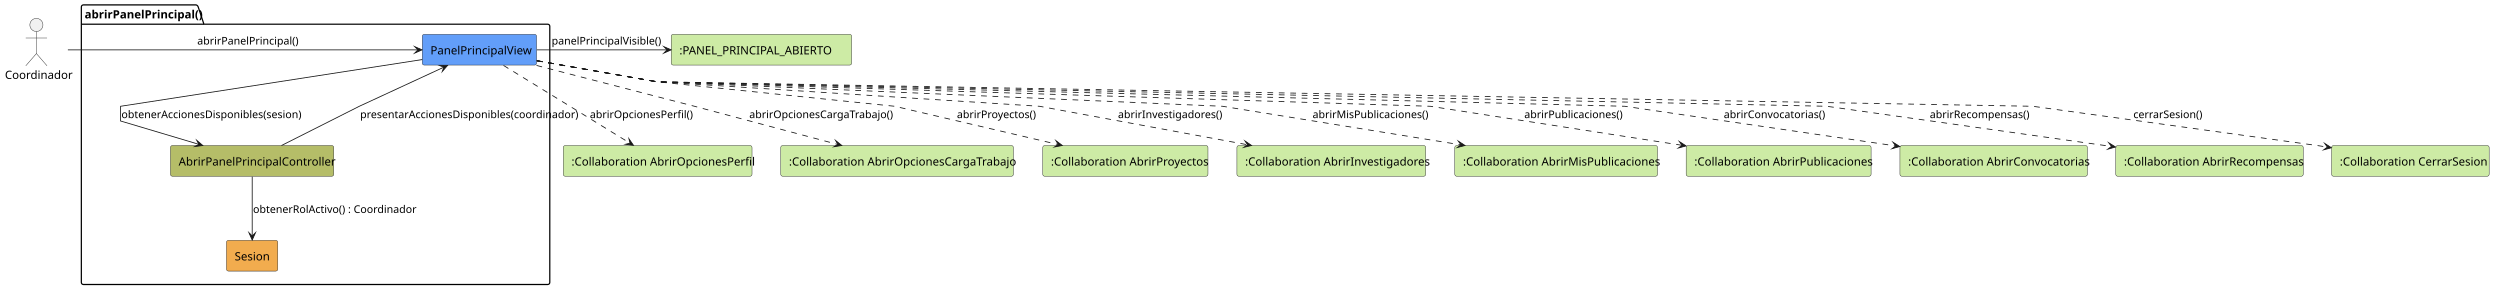
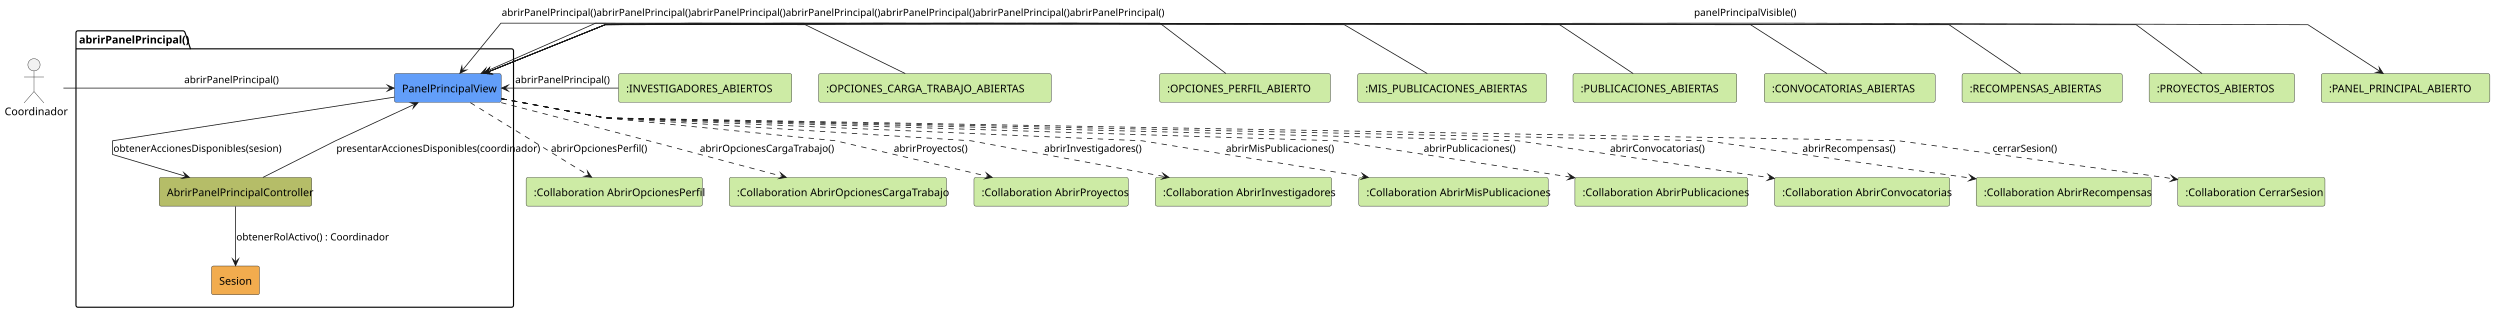
- <svg xmlns="http://www.w3.org/2000/svg" contentStyleType="text/css" data-diagram-type="DESCRIPTION" height="363px" preserveAspectRatio="none" style="width:3058px;height:363px;background:#FFFFFF;" version="1.1" viewBox="0 0 3058 363" width="3058px" zoomAndPan="magnify">
+ <svg xmlns="http://www.w3.org/2000/svg" contentStyleType="text/css" data-diagram-type="DESCRIPTION" height="417px" preserveAspectRatio="none" style="width:3274px;height:417px;background:#FFFFFF;" version="1.1" viewBox="0 0 3274 417" width="3274px" zoomAndPan="magnify">
  <defs />
  <g>
    <g class="cluster" data-qualified-name="abrirPanelPrincipal" data-source-line="5" id="ent0002">
-       <path d="M102,6 L239.931,6 A3.75,3.75 0 0 1 242.431,8.5 L249.431,29.609 L670,29.609 A2.5,2.5 0 0 1 672.5,32.109 L672.5,345.5 A2.5,2.5 0 0 1 670,348 L102,348 A2.5,2.5 0 0 1 99.5,345.5 L99.5,8.5 A2.5,2.5 0 0 1 102,6" fill="none" style="stroke:#000000;stroke-width:1.5;" />
-       <line style="stroke:#000000;stroke-width:1.5;" x1="99.5" x2="249.431" y1="29.609" y2="29.609" />
-       <text fill="#000000" font-family="sans-serif" font-size="14" font-weight="700" lengthAdjust="spacing" textLength="136.931" x="103.5" y="22.533">abrirPanelPrincipal()</text>
+       <path d="M102,40.356 L239.931,40.356 A3.75,3.75 0 0 1 242.431,42.856 L249.431,63.966 L670,63.966 A2.5,2.5 0 0 1 672.5,66.466 L672.5,399.856 A2.5,2.5 0 0 1 670,402.356 L102,402.356 A2.5,2.5 0 0 1 99.5,399.856 L99.5,42.856 A2.5,2.5 0 0 1 102,40.356" fill="none" style="stroke:#000000;stroke-width:1.5;" />
+       <line style="stroke:#000000;stroke-width:1.5;" x1="99.5" x2="249.431" y1="63.966" y2="63.966" />
+       <text fill="#000000" font-family="sans-serif" font-size="14" font-weight="700" lengthAdjust="spacing" textLength="136.931" x="103.5" y="56.89">abrirPanelPrincipal()</text>
    </g>
    <g class="entity" data-qualified-name="abrirPanelPrincipal.PanelPrincipalView" data-source-line="6" id="ent0003">
-       <rect fill="#629EF9" height="37.609" rx="2.5" ry="2.5" style="stroke:#181818;stroke-width:0.5;" width="139.841" x="516.5" y="42" />
-       <text fill="#000000" font-family="sans-serif" font-size="14" lengthAdjust="spacing" textLength="119.841" x="526.5" y="66.533">PanelPrincipalView</text>
+       <rect fill="#629EF9" height="37.609" rx="2.5" ry="2.5" style="stroke:#181818;stroke-width:0.5;" width="139.841" x="516.5" y="96.356" />
+       <text fill="#000000" font-family="sans-serif" font-size="14" lengthAdjust="spacing" textLength="119.841" x="526.5" y="120.89">PanelPrincipalView</text>
    </g>
    <g class="entity" data-qualified-name="abrirPanelPrincipal.AbrirPanelPrincipalController" data-source-line="7" id="ent0004">
-       <rect fill="#B5BD68" height="37.609" rx="2.5" ry="2.5" style="stroke:#181818;stroke-width:0.5;" width="199.744" x="208.5" y="178" />
-       <text fill="#000000" font-family="sans-serif" font-size="14" lengthAdjust="spacing" textLength="179.744" x="218.5" y="202.533">AbrirPanelPrincipalController</text>
+       <rect fill="#B5BD68" height="37.609" rx="2.5" ry="2.5" style="stroke:#181818;stroke-width:0.5;" width="199.744" x="208.5" y="232.356" />
+       <text fill="#000000" font-family="sans-serif" font-size="14" lengthAdjust="spacing" textLength="179.744" x="218.5" y="256.89">AbrirPanelPrincipalController</text>
    </g>
    <g class="entity" data-qualified-name="abrirPanelPrincipal.Sesion" data-source-line="8" id="ent0005">
-       <rect fill="#F2AC4E" height="37.609" rx="2.5" ry="2.5" style="stroke:#181818;stroke-width:0.5;" width="62.807" x="277" y="294" />
-       <text fill="#000000" font-family="sans-serif" font-size="14" lengthAdjust="spacing" textLength="42.807" x="287" y="318.533">Sesion</text>
+       <rect fill="#F2AC4E" height="37.609" rx="2.5" ry="2.5" style="stroke:#181818;stroke-width:0.5;" width="62.807" x="277" y="348.356" />
+       <text fill="#000000" font-family="sans-serif" font-size="14" lengthAdjust="spacing" textLength="42.807" x="287" y="372.89">Sesion</text>
    </g>
    <g class="entity" data-qualified-name="Coordinador" data-source-line="3" id="ent0001">
-       <ellipse cx="44.524" cy="30.5" fill="#F1F1F1" rx="8" ry="8" style="stroke:#181818;stroke-width:0.5;" />
-       <path d="M44.524,38.5 L44.524,65.5 M31.524,46.5 L57.524,46.5 M44.524,65.5 L31.524,80.5 M44.524,65.5 L57.524,80.5" fill="none" style="stroke:#181818;stroke-width:0.5;" />
-       <text fill="#000000" font-family="sans-serif" font-size="14" lengthAdjust="spacing" textLength="77.048" x="6" y="96.533">Coordinador</text>
+       <ellipse cx="44.524" cy="84.856" fill="#F1F1F1" rx="8" ry="8" style="stroke:#181818;stroke-width:0.5;" />
+       <path d="M44.524,92.856 L44.524,119.856 M31.524,100.856 L57.524,100.856 M44.524,119.856 L31.524,134.856 M44.524,119.856 L57.524,134.856" fill="none" style="stroke:#181818;stroke-width:0.5;" />
+       <text fill="#000000" font-family="sans-serif" font-size="14" lengthAdjust="spacing" textLength="77.048" x="6" y="150.89">Coordinador</text>
    </g>
    <g class="entity" data-qualified-name="PanelPrincipalAbierto" data-source-line="11" id="ent0006">
-       <rect fill="#CDEBA5" height="37.609" rx="2.5" ry="2.5" style="stroke:#181818;stroke-width:0.5;" width="220.737" x="821" y="42" />
-       <text fill="#000000" font-family="sans-serif" font-size="14" lengthAdjust="spacing" textLength="200.737" x="831" y="66.533">:PANEL_PRINCIPAL_ABIERTO</text>
-     </g>
-     <g class="entity" data-qualified-name="AbrirOpcionesPerfil" data-source-line="12" id="ent0007">
-       <rect fill="#CDEBA5" height="37.609" rx="2.5" ry="2.5" style="stroke:#181818;stroke-width:0.5;" width="230.875" x="689" y="178" />
-       <text fill="#000000" font-family="sans-serif" font-size="14" lengthAdjust="spacing" textLength="210.875" x="699" y="202.533">:Collaboration AbrirOpcionesPerfil</text>
-     </g>
-     <g class="entity" data-qualified-name="AbrirOpcionesCargaTrabajo" data-source-line="13" id="ent0008">
-       <rect fill="#CDEBA5" height="37.609" rx="2.5" ry="2.5" style="stroke:#181818;stroke-width:0.5;" width="284.578" x="955" y="178" />
-       <text fill="#000000" font-family="sans-serif" font-size="14" lengthAdjust="spacing" textLength="264.578" x="965" y="202.533">:Collaboration AbrirOpcionesCargaTrabajo</text>
-     </g>
-     <g class="entity" data-qualified-name="AbrirProyectos" data-source-line="14" id="ent0009">
-       <rect fill="#CDEBA5" height="37.609" rx="2.5" ry="2.5" style="stroke:#181818;stroke-width:0.5;" width="202.082" x="1275.5" y="178" />
-       <text fill="#000000" font-family="sans-serif" font-size="14" lengthAdjust="spacing" textLength="182.082" x="1285.5" y="202.533">:Collaboration AbrirProyectos</text>
-     </g>
-     <g class="entity" data-qualified-name="AbrirInvestigadores" data-source-line="15" id="ent0010">
-       <rect fill="#CDEBA5" height="37.609" rx="2.5" ry="2.5" style="stroke:#181818;stroke-width:0.5;" width="230.889" x="1513" y="178" />
-       <text fill="#000000" font-family="sans-serif" font-size="14" lengthAdjust="spacing" textLength="210.889" x="1523" y="202.533">:Collaboration AbrirInvestigadores</text>
-     </g>
-     <g class="entity" data-qualified-name="AbrirMisPublicaciones" data-source-line="16" id="ent0011">
-       <rect fill="#CDEBA5" height="37.609" rx="2.5" ry="2.5" style="stroke:#181818;stroke-width:0.5;" width="247.992" x="1779.5" y="178" />
-       <text fill="#000000" font-family="sans-serif" font-size="14" lengthAdjust="spacing" textLength="227.992" x="1789.5" y="202.533">:Collaboration AbrirMisPublicaciones</text>
-     </g>
-     <g class="entity" data-qualified-name="AbrirPublicaciones" data-source-line="17" id="ent0012">
-       <rect fill="#CDEBA5" height="37.609" rx="2.5" ry="2.5" style="stroke:#181818;stroke-width:0.5;" width="226.22" x="2062.5" y="178" />
-       <text fill="#000000" font-family="sans-serif" font-size="14" lengthAdjust="spacing" textLength="206.22" x="2072.5" y="202.533">:Collaboration AbrirPublicaciones</text>
-     </g>
-     <g class="entity" data-qualified-name="AbrirConvocatorias" data-source-line="18" id="ent0013">
-       <rect fill="#CDEBA5" height="37.609" rx="2.5" ry="2.5" style="stroke:#181818;stroke-width:0.5;" width="229.323" x="2324" y="178" />
-       <text fill="#000000" font-family="sans-serif" font-size="14" lengthAdjust="spacing" textLength="209.323" x="2334" y="202.533">:Collaboration AbrirConvocatorias</text>
-     </g>
-     <g class="entity" data-qualified-name="AbrirRecompensas" data-source-line="19" id="ent0014">
-       <rect fill="#CDEBA5" height="37.609" rx="2.5" ry="2.5" style="stroke:#181818;stroke-width:0.5;" width="229.323" x="2588" y="178" />
-       <text fill="#000000" font-family="sans-serif" font-size="14" lengthAdjust="spacing" textLength="209.323" x="2598" y="202.533">:Collaboration AbrirRecompensas</text>
-     </g>
-     <g class="entity" data-qualified-name="CerrarSesion" data-source-line="20" id="ent0015">
-       <rect fill="#CDEBA5" height="37.609" rx="2.5" ry="2.5" style="stroke:#181818;stroke-width:0.5;" width="192.751" x="2852" y="178" />
-       <text fill="#000000" font-family="sans-serif" font-size="14" lengthAdjust="spacing" textLength="172.751" x="2862" y="202.533">:Collaboration CerrarSesion</text>
-     </g>
-     <g class="link" data-entity-1="ent0001" data-entity-2="ent0003" data-link-type="dependency" data-source-line="22" id="lnk16">
-       <path d="M83.04,61 C173.49,61 395.44,61 511.21,61" fill="none" id="Coordinador-to-PanelPrincipalView" style="stroke:#181818;stroke-width:1;" />
-       <polygon fill="#181818" points="516.21,61,507.21,57,511.21,61,507.21,65,516.21,61" style="stroke:#181818;stroke-width:1;stroke-linejoin:miter;stroke-miterlimit:10;" />
-       <text fill="#000000" font-family="sans-serif" font-size="13" lengthAdjust="spacing" textLength="117.768" x="241.25" y="54.495">abrirPanelPrincipal()</text>
-     </g>
-     <g class="link" data-entity-1="ent0003" data-entity-2="ent0004" data-link-type="dependency" data-source-line="24" id="lnk17">
-       <path d="M516.45,72.85 C392.51,92.05 147.5,130 147.5,130 C147.5,130 147.5,148 147.5,148 C147.5,148 197.619,162.941 243.298,176.561" fill="none" id="PanelPrincipalView-to-AbrirPanelPrincipalController" style="stroke:#181818;stroke-width:1;" />
-       <polygon fill="#181818" points="248.09,177.99,240.608,171.585,243.298,176.561,238.322,179.252,248.09,177.99" style="stroke:#181818;stroke-width:1;stroke-linejoin:miter;stroke-miterlimit:10;" />
-       <text fill="#000000" font-family="sans-serif" font-size="13" lengthAdjust="spacing" textLength="210.279" x="148.5" y="144.495">obtenerAccionesDisponibles(sesion)</text>
-     </g>
-     <g class="link" data-entity-1="ent0004" data-entity-2="ent0003" data-link-type="dependency" data-source-line="28" id="lnk19">
-       <path d="M344.3,177.97 C383.08,158.42 439.5,130 439.5,130 C439.5,130 499.402,102.29 542.952,82.14" fill="none" id="AbrirPanelPrincipalController-to-PanelPrincipalView" style="stroke:#181818;stroke-width:1;" />
-       <polygon fill="#181818" points="547.49,80.04,537.642,80.189,542.952,82.14,541.002,87.45,547.49,80.04" style="stroke:#181818;stroke-width:1;stroke-linejoin:miter;stroke-miterlimit:10;" />
-       <text fill="#000000" font-family="sans-serif" font-size="13" lengthAdjust="spacing" textLength="252.186" x="440.5" y="144.495">presentarAccionesDisponibles(coordinador)</text>
-     </g>
-     <g class="link" data-entity-1="ent0004" data-entity-2="ent0005" data-link-type="dependency" data-source-line="26" id="lnk18">
-       <path d="M308.5,216.06 C308.5,237.28 308.5,267.3 308.5,288.64" fill="none" id="AbrirPanelPrincipalController-to-Sesion" style="stroke:#181818;stroke-width:1;" />
-       <polygon fill="#181818" points="308.5,293.64,312.5,284.64,308.5,288.64,304.5,284.64,308.5,293.64" style="stroke:#181818;stroke-width:1;stroke-linejoin:miter;stroke-miterlimit:10;" />
-       <text fill="#000000" font-family="sans-serif" font-size="13" lengthAdjust="spacing" textLength="190.036" x="309.5" y="260.495">obtenerRolActivo() : Coordinador</text>
-     </g>
-     <g class="link" data-entity-1="ent0003" data-entity-2="ent0006" data-link-type="dependency" data-source-line="30" id="lnk20">
-       <path d="M656.73,61 C703.92,61 762.08,61 815.95,61" fill="none" id="PanelPrincipalView-to-PanelPrincipalAbierto" style="stroke:#181818;stroke-width:1;" />
-       <polygon fill="#181818" points="820.95,61,811.95,57,815.95,61,811.95,65,820.95,61" style="stroke:#181818;stroke-width:1;stroke-linejoin:miter;stroke-miterlimit:10;" />
-       <text fill="#000000" font-family="sans-serif" font-size="13" lengthAdjust="spacing" textLength="128.616" x="674.75" y="54.495">panelPrincipalVisible()</text>
-     </g>
-     <g class="link" data-entity-1="ent0003" data-entity-2="ent0007" data-link-type="dependency" data-source-line="31" id="lnk21">
-       <path d="M615.9,80.07 C657.51,105.65 728.881,149.511 770.611,175.171" fill="none" id="PanelPrincipalView-to-AbrirOpcionesPerfil" style="stroke:#181818;stroke-width:1;stroke-dasharray:7,7;" />
-       <polygon fill="#181818" points="774.87,177.79,769.299,169.668,770.611,175.171,765.108,176.483,774.87,177.79" style="stroke:#181818;stroke-width:1;stroke-linejoin:miter;stroke-miterlimit:10;" />
-       <text fill="#000000" font-family="sans-serif" font-size="13" lengthAdjust="spacing" textLength="119.203" x="721.5" y="144.495">abrirOpcionesPerfil()</text>
-     </g>
-     <g class="link" data-entity-1="ent0003" data-entity-2="ent0008" data-link-type="dependency" data-source-line="32" id="lnk22">
-       <path d="M656.29,80.04 C734.2,100.19 849.5,130 849.5,130 C849.5,130 951.468,157.134 1024.898,176.684" fill="none" id="PanelPrincipalView-to-AbrirOpcionesCargaTrabajo" style="stroke:#181818;stroke-width:1;stroke-dasharray:7,7;" />
-       <polygon fill="#181818" points="1029.73,177.97,1022.062,171.789,1024.898,176.684,1020.004,179.52,1029.73,177.97" style="stroke:#181818;stroke-width:1;stroke-linejoin:miter;stroke-miterlimit:10;" />
-       <text fill="#000000" font-family="sans-serif" font-size="13" lengthAdjust="spacing" textLength="169.07" x="916.5" y="144.495">abrirOpcionesCargaTrabajo()</text>
-     </g>
-     <g class="link" data-entity-1="ent0003" data-entity-2="ent0009" data-link-type="dependency" data-source-line="33" id="lnk23">
-       <path d="M656.65,74.29 C720.05,85.39 803.5,100 803.5,100 C803.5,100 1094.5,130 1094.5,130 C1094.5,130 1211.082,157.28 1294.572,176.83" fill="none" id="PanelPrincipalView-to-AbrirProyectos" style="stroke:#181818;stroke-width:1;stroke-dasharray:7,7;" />
-       <polygon fill="#181818" points="1299.44,177.97,1291.589,172.023,1294.572,176.83,1289.765,179.813,1299.44,177.97" style="stroke:#181818;stroke-width:1;stroke-linejoin:miter;stroke-miterlimit:10;" />
-       <text fill="#000000" font-family="sans-serif" font-size="13" lengthAdjust="spacing" textLength="92.466" x="1170.5" y="144.495">abrirProyectos()</text>
-     </g>
-     <g class="link" data-entity-1="ent0003" data-entity-2="ent0010" data-link-type="dependency" data-source-line="34" id="lnk24">
-       <path d="M656.65,74.29 C720.05,85.39 803.5,100 803.5,100 C803.5,100 1271.5,130 1271.5,130 C1271.5,130 1420.333,157.511 1526.033,177.061" fill="none" id="PanelPrincipalView-to-AbrirInvestigadores" style="stroke:#181818;stroke-width:1;stroke-dasharray:7,7;" />
-       <polygon fill="#181818" points="1530.95,177.97,1522.828,172.4,1526.033,177.061,1521.373,180.266,1530.95,177.97" style="stroke:#181818;stroke-width:1;stroke-linejoin:miter;stroke-miterlimit:10;" />
-       <text fill="#000000" font-family="sans-serif" font-size="13" lengthAdjust="spacing" textLength="119.215" x="1367.5" y="144.495">abrirInvestigadores()</text>
-     </g>
-     <g class="link" data-entity-1="ent0003" data-entity-2="ent0011" data-link-type="dependency" data-source-line="35" id="lnk25">
-       <path d="M656.65,74.29 C720.05,85.39 803.5,100 803.5,100 C803.5,100 1495.5,130 1495.5,130 C1495.5,130 1666.274,157.621 1787.074,177.171" fill="none" id="PanelPrincipalView-to-AbrirMisPublicaciones" style="stroke:#181818;stroke-width:1;stroke-dasharray:7,7;" />
-       <polygon fill="#181818" points="1792.01,177.97,1783.765,172.583,1787.074,177.171,1782.487,180.481,1792.01,177.97" style="stroke:#181818;stroke-width:1;stroke-linejoin:miter;stroke-miterlimit:10;" />
-       <text fill="#000000" font-family="sans-serif" font-size="13" lengthAdjust="spacing" textLength="135.097" x="1605.5" y="144.495">abrirMisPublicaciones()</text>
-     </g>
-     <g class="link" data-entity-1="ent0003" data-entity-2="ent0012" data-link-type="dependency" data-source-line="36" id="lnk26">
-       <path d="M656.65,74.29 C720.05,85.39 803.5,100 803.5,100 C803.5,100 1749.5,130 1749.5,130 C1749.5,130 1931.309,158.164 2057.519,177.724" fill="none" id="PanelPrincipalView-to-AbrirPublicaciones" style="stroke:#181818;stroke-width:1;stroke-dasharray:7,7;" />
-       <polygon fill="#181818" points="2062.46,178.49,2054.179,173.159,2057.519,177.724,2052.954,181.064,2062.46,178.49" style="stroke:#181818;stroke-width:1;stroke-linejoin:miter;stroke-miterlimit:10;" />
-       <text fill="#000000" font-family="sans-serif" font-size="13" lengthAdjust="spacing" textLength="114.88" x="1864.5" y="144.495">abrirPublicaciones()</text>
-     </g>
-     <g class="link" data-entity-1="ent0003" data-entity-2="ent0013" data-link-type="dependency" data-source-line="37" id="lnk27">
-       <path d="M656.65,74.29 C720.05,85.39 803.5,100 803.5,100 C803.5,100 1987.5,130 1987.5,130 C1987.5,130 2185.253,158.936 2318.873,178.496" fill="none" id="PanelPrincipalView-to-AbrirConvocatorias" style="stroke:#181818;stroke-width:1;stroke-dasharray:7,7;" />
-       <polygon fill="#181818" points="2323.82,179.22,2315.494,173.959,2318.873,178.496,2314.336,181.874,2323.82,179.22" style="stroke:#181818;stroke-width:1;stroke-linejoin:miter;stroke-miterlimit:10;" />
-       <text fill="#000000" font-family="sans-serif" font-size="13" lengthAdjust="spacing" textLength="117.762" x="2108.5" y="144.495">abrirConvocatorias()</text>
-     </g>
-     <g class="link" data-entity-1="ent0003" data-entity-2="ent0014" data-link-type="dependency" data-source-line="38" id="lnk28">
-       <path d="M656.65,74.29 C720.05,85.39 803.5,100 803.5,100 C803.5,100 2234.5,130 2234.5,130 C2234.5,130 2444.199,159.572 2582.759,179.112" fill="none" id="PanelPrincipalView-to-AbrirRecompensas" style="stroke:#181818;stroke-width:1;stroke-dasharray:7,7;" />
-       <polygon fill="#181818" points="2587.71,179.81,2579.357,174.592,2582.759,179.112,2578.24,182.514,2587.71,179.81" style="stroke:#181818;stroke-width:1;stroke-linejoin:miter;stroke-miterlimit:10;" />
-       <text fill="#000000" font-family="sans-serif" font-size="13" lengthAdjust="spacing" textLength="117.762" x="2360.5" y="144.495">abrirRecompensas()</text>
-     </g>
-     <g class="link" data-entity-1="ent0003" data-entity-2="ent0015" data-link-type="dependency" data-source-line="39" id="lnk29">
-       <path d="M656.65,74.29 C720.05,85.39 803.5,100 803.5,100 C803.5,100 2486.5,130 2486.5,130 C2486.5,130 2834.5,178 2834.5,178 C2834.5,178 2836.461,178.312 2846.871,179.952" fill="none" id="PanelPrincipalView-to-CerrarSesion" style="stroke:#181818;stroke-width:1;stroke-dasharray:7,7;" />
-       <polygon fill="#181818" points="2851.81,180.73,2843.542,175.378,2846.871,179.952,2842.297,183.281,2851.81,180.73" style="stroke:#181818;stroke-width:1;stroke-linejoin:miter;stroke-miterlimit:10;" />
-       <text fill="#000000" font-family="sans-serif" font-size="13" lengthAdjust="spacing" textLength="82.355" x="2609.5" y="144.495">cerrarSesion()</text>
+       <rect fill="#CDEBA5" height="37.609" rx="2.5" ry="2.5" style="stroke:#181818;stroke-width:0.5;" width="220.737" x="3040" y="96.356" />
+       <text fill="#000000" font-family="sans-serif" font-size="14" lengthAdjust="spacing" textLength="200.737" x="3050" y="120.89">:PANEL_PRINCIPAL_ABIERTO</text>
+     </g>
+     <g class="entity" data-qualified-name="InvestigadoresAbiertos" data-source-line="12" id="ent0007">
+       <rect fill="#CDEBA5" height="37.609" rx="2.5" ry="2.5" style="stroke:#181818;stroke-width:0.5;" width="226.938" x="810" y="96.356" />
+       <text fill="#000000" font-family="sans-serif" font-size="14" lengthAdjust="spacing" textLength="206.938" x="820" y="120.89">:INVESTIGADORES_ABIERTOS</text>
+     </g>
+     <g class="entity" data-qualified-name="OpcionesCargaTrabajoAbiertas" data-source-line="13" id="ent0008">
+       <rect fill="#CDEBA5" height="37.609" rx="2.5" ry="2.5" style="stroke:#181818;stroke-width:0.5;" width="304.744" x="1072" y="96.356" />
+       <text fill="#000000" font-family="sans-serif" font-size="14" lengthAdjust="spacing" textLength="284.744" x="1082" y="120.89">:OPCIONES_CARGA_TRABAJO_ABIERTAS</text>
+     </g>
+     <g class="entity" data-qualified-name="OpcionesPerfilAbierto" data-source-line="14" id="ent0009">
+       <rect fill="#CDEBA5" height="37.609" rx="2.5" ry="2.5" style="stroke:#181818;stroke-width:0.5;" width="223.834" x="1518.5" y="96.356" />
+       <text fill="#000000" font-family="sans-serif" font-size="14" lengthAdjust="spacing" textLength="203.834" x="1528.5" y="120.89">:OPCIONES_PERFIL_ABIERTO</text>
+     </g>
+     <g class="entity" data-qualified-name="MisPublicacionesAbiertas" data-source-line="15" id="ent0010">
+       <rect fill="#CDEBA5" height="37.609" rx="2.5" ry="2.5" style="stroke:#181818;stroke-width:0.5;" width="247.179" x="1778" y="96.356" />
+       <text fill="#000000" font-family="sans-serif" font-size="14" lengthAdjust="spacing" textLength="227.179" x="1788" y="120.89">:MIS_PUBLICACIONES_ABIERTAS</text>
+     </g>
+     <g class="entity" data-qualified-name="PublicacionesAbiertas" data-source-line="16" id="ent0011">
+       <rect fill="#CDEBA5" height="37.609" rx="2.5" ry="2.5" style="stroke:#181818;stroke-width:0.5;" width="214.503" x="2060" y="96.356" />
+       <text fill="#000000" font-family="sans-serif" font-size="14" lengthAdjust="spacing" textLength="194.503" x="2070" y="120.89">:PUBLICACIONES_ABIERTAS</text>
+     </g>
+     <g class="entity" data-qualified-name="ConvocatoriasAbiertas" data-source-line="17" id="ent0012">
+       <rect fill="#CDEBA5" height="37.609" rx="2.5" ry="2.5" style="stroke:#181818;stroke-width:0.5;" width="223.82" x="2310.5" y="96.356" />
+       <text fill="#000000" font-family="sans-serif" font-size="14" lengthAdjust="spacing" textLength="203.82" x="2320.5" y="120.89">:CONVOCATORIAS_ABIERTAS</text>
+     </g>
+     <g class="entity" data-qualified-name="RecompensasAbiertas" data-source-line="18" id="ent0013">
+       <rect fill="#CDEBA5" height="37.609" rx="2.5" ry="2.5" style="stroke:#181818;stroke-width:0.5;" width="209.827" x="2569.5" y="96.356" />
+       <text fill="#000000" font-family="sans-serif" font-size="14" lengthAdjust="spacing" textLength="189.827" x="2579.5" y="120.89">:RECOMPENSAS_ABIERTAS</text>
+     </g>
+     <g class="entity" data-qualified-name="ProyectosAbiertos" data-source-line="19" id="ent0014">
+       <rect fill="#CDEBA5" height="37.609" rx="2.5" ry="2.5" style="stroke:#181818;stroke-width:0.5;" width="190.372" x="2814.5" y="96.356" />
+       <text fill="#000000" font-family="sans-serif" font-size="14" lengthAdjust="spacing" textLength="170.372" x="2824.5" y="120.89">:PROYECTOS_ABIERTOS</text>
+     </g>
+     <g class="entity" data-qualified-name="AbrirOpcionesPerfil" data-source-line="20" id="ent0015">
+       <rect fill="#CDEBA5" height="37.609" rx="2.5" ry="2.5" style="stroke:#181818;stroke-width:0.5;" width="230.875" x="689" y="232.356" />
+       <text fill="#000000" font-family="sans-serif" font-size="14" lengthAdjust="spacing" textLength="210.875" x="699" y="256.89">:Collaboration AbrirOpcionesPerfil</text>
+     </g>
+     <g class="entity" data-qualified-name="AbrirOpcionesCargaTrabajo" data-source-line="21" id="ent0016">
+       <rect fill="#CDEBA5" height="37.609" rx="2.5" ry="2.5" style="stroke:#181818;stroke-width:0.5;" width="284.578" x="955" y="232.356" />
+       <text fill="#000000" font-family="sans-serif" font-size="14" lengthAdjust="spacing" textLength="264.578" x="965" y="256.89">:Collaboration AbrirOpcionesCargaTrabajo</text>
+     </g>
+     <g class="entity" data-qualified-name="AbrirProyectos" data-source-line="22" id="ent0017">
+       <rect fill="#CDEBA5" height="37.609" rx="2.5" ry="2.5" style="stroke:#181818;stroke-width:0.5;" width="202.082" x="1275.5" y="232.356" />
+       <text fill="#000000" font-family="sans-serif" font-size="14" lengthAdjust="spacing" textLength="182.082" x="1285.5" y="256.89">:Collaboration AbrirProyectos</text>
+     </g>
+     <g class="entity" data-qualified-name="AbrirInvestigadores" data-source-line="23" id="ent0018">
+       <rect fill="#CDEBA5" height="37.609" rx="2.5" ry="2.5" style="stroke:#181818;stroke-width:0.5;" width="230.889" x="1513" y="232.356" />
+       <text fill="#000000" font-family="sans-serif" font-size="14" lengthAdjust="spacing" textLength="210.889" x="1523" y="256.89">:Collaboration AbrirInvestigadores</text>
+     </g>
+     <g class="entity" data-qualified-name="AbrirMisPublicaciones" data-source-line="24" id="ent0019">
+       <rect fill="#CDEBA5" height="37.609" rx="2.5" ry="2.5" style="stroke:#181818;stroke-width:0.5;" width="247.992" x="1779.5" y="232.356" />
+       <text fill="#000000" font-family="sans-serif" font-size="14" lengthAdjust="spacing" textLength="227.992" x="1789.5" y="256.89">:Collaboration AbrirMisPublicaciones</text>
+     </g>
+     <g class="entity" data-qualified-name="AbrirPublicaciones" data-source-line="25" id="ent0020">
+       <rect fill="#CDEBA5" height="37.609" rx="2.5" ry="2.5" style="stroke:#181818;stroke-width:0.5;" width="226.22" x="2062.5" y="232.356" />
+       <text fill="#000000" font-family="sans-serif" font-size="14" lengthAdjust="spacing" textLength="206.22" x="2072.5" y="256.89">:Collaboration AbrirPublicaciones</text>
+     </g>
+     <g class="entity" data-qualified-name="AbrirConvocatorias" data-source-line="26" id="ent0021">
+       <rect fill="#CDEBA5" height="37.609" rx="2.5" ry="2.5" style="stroke:#181818;stroke-width:0.5;" width="229.323" x="2324" y="232.356" />
+       <text fill="#000000" font-family="sans-serif" font-size="14" lengthAdjust="spacing" textLength="209.323" x="2334" y="256.89">:Collaboration AbrirConvocatorias</text>
+     </g>
+     <g class="entity" data-qualified-name="AbrirRecompensas" data-source-line="27" id="ent0022">
+       <rect fill="#CDEBA5" height="37.609" rx="2.5" ry="2.5" style="stroke:#181818;stroke-width:0.5;" width="229.323" x="2588" y="232.356" />
+       <text fill="#000000" font-family="sans-serif" font-size="14" lengthAdjust="spacing" textLength="209.323" x="2598" y="256.89">:Collaboration AbrirRecompensas</text>
+     </g>
+     <g class="entity" data-qualified-name="CerrarSesion" data-source-line="28" id="ent0023">
+       <rect fill="#CDEBA5" height="37.609" rx="2.5" ry="2.5" style="stroke:#181818;stroke-width:0.5;" width="192.751" x="2852" y="232.356" />
+       <text fill="#000000" font-family="sans-serif" font-size="14" lengthAdjust="spacing" textLength="172.751" x="2862" y="256.89">:Collaboration CerrarSesion</text>
+     </g>
+     <g class="link" data-entity-1="ent0001" data-entity-2="ent0003" data-link-type="dependency" data-source-line="30" id="lnk24">
+       <path d="M83.04,115.356 C173.49,115.356 395.44,115.356 511.21,115.356" fill="none" id="Coordinador-to-PanelPrincipalView" style="stroke:#181818;stroke-width:1;" />
+       <polygon fill="#181818" points="516.21,115.356,507.21,111.356,511.21,115.356,507.21,119.356,516.21,115.356" style="stroke:#181818;stroke-width:1;stroke-linejoin:miter;stroke-miterlimit:10;" />
+       <text fill="#000000" font-family="sans-serif" font-size="13" lengthAdjust="spacing" textLength="117.768" x="241.25" y="108.852">abrirPanelPrincipal()</text>
+     </g>
+     <g class="link" data-entity-1="ent0007" data-entity-2="ent0003" data-link-type="dependency" data-source-line="32" id="lnk25">
+       <path d="M809.91,115.356 C759.19,115.356 706.01,115.356 661.74,115.356" fill="none" id="InvestigadoresAbiertos-to-PanelPrincipalView" style="stroke:#181818;stroke-width:1;" />
+       <polygon fill="#181818" points="656.74,115.356,665.74,119.356,661.74,115.356,665.74,111.356,656.74,115.356" style="stroke:#181818;stroke-width:1;stroke-linejoin:miter;stroke-miterlimit:10;" />
+       <text fill="#000000" font-family="sans-serif" font-size="13" lengthAdjust="spacing" textLength="117.768" x="674.75" y="108.852">abrirPanelPrincipal()</text>
+     </g>
+     <g class="link" data-entity-1="ent0008" data-entity-2="ent0003" data-link-type="dependency" data-source-line="33" id="lnk26">
+       <path d="M1185.5,96.316 C1135.31,71.806 1054.5,32.356 1054.5,32.356 C1054.5,32.356 775,30.356 775,30.356 C775,30.356 656,30.356 656,30.356 C656,30.356 625.945,67.116 605.435,92.196" fill="none" id="OpcionesCargaTrabajoAbiertas-to-PanelPrincipalView" style="stroke:#181818;stroke-width:1;" />
+       <polygon fill="#181818" points="602.27,96.066,611.064,91.632,605.435,92.196,604.871,86.567,602.27,96.066" style="stroke:#181818;stroke-width:1;stroke-linejoin:miter;stroke-miterlimit:10;" />
+       <text fill="#000000" font-family="sans-serif" font-size="13" lengthAdjust="spacing" textLength="117.768" x="657" y="20.852">abrirPanelPrincipal()</text>
+     </g>
+     <g class="link" data-entity-1="ent0009" data-entity-2="ent0003" data-link-type="dependency" data-source-line="34" id="lnk27">
+       <path d="M1605.48,96.276 C1572.6,71.216 1519,30.356 1519,30.356 C1519,30.356 1400,30.356 1400,30.356 C1400,30.356 792.5,32.356 792.5,32.356 C792.5,32.356 699.218,69.938 638.398,94.448" fill="none" id="OpcionesPerfilAbierto-to-PanelPrincipalView" style="stroke:#181818;stroke-width:1;" />
+       <polygon fill="#181818" points="633.76,96.316,643.603,96.662,638.398,94.448,640.612,89.242,633.76,96.316" style="stroke:#181818;stroke-width:1;stroke-linejoin:miter;stroke-miterlimit:10;" />
+       <text fill="#000000" font-family="sans-serif" font-size="13" lengthAdjust="spacing" textLength="117.768" x="1401" y="20.852">abrirPanelPrincipal()</text>
+     </g>
+     <g class="link" data-entity-1="ent0010" data-entity-2="ent0003" data-link-type="dependency" data-source-line="35" id="lnk28">
+       <path d="M1869.15,96.316 C1827.52,71.806 1760.5,32.356 1760.5,32.356 C1760.5,32.356 899,30.356 899,30.356 C899,30.356 780,30.356 780,30.356 C780,30.356 691.558,69.206 634.508,94.266" fill="none" id="MisPublicacionesAbiertas-to-PanelPrincipalView" style="stroke:#181818;stroke-width:1;" />
+       <polygon fill="#181818" points="629.93,96.276,639.779,96.319,634.508,94.266,636.561,88.995,629.93,96.276" style="stroke:#181818;stroke-width:1;stroke-linejoin:miter;stroke-miterlimit:10;" />
+       <text fill="#000000" font-family="sans-serif" font-size="13" lengthAdjust="spacing" textLength="117.768" x="781" y="20.852">abrirPanelPrincipal()</text>
+     </g>
+     <g class="link" data-entity-1="ent0011" data-entity-2="ent0003" data-link-type="dependency" data-source-line="36" id="lnk29">
+       <path d="M2138.82,96.316 C2101.92,71.806 2042.5,32.356 2042.5,32.356 C2042.5,32.356 1395,30.356 1395,30.356 C1395,30.356 1276,30.356 1276,30.356 C1276,30.356 792.5,32.356 792.5,32.356 C792.5,32.356 699.218,69.938 638.398,94.448" fill="none" id="PublicacionesAbiertas-to-PanelPrincipalView" style="stroke:#181818;stroke-width:1;" />
+       <polygon fill="#181818" points="633.76,96.316,643.603,96.662,638.398,94.448,640.612,89.242,633.76,96.316" style="stroke:#181818;stroke-width:1;stroke-linejoin:miter;stroke-miterlimit:10;" />
+       <text fill="#000000" font-family="sans-serif" font-size="13" lengthAdjust="spacing" textLength="117.768" x="1277" y="20.852">abrirPanelPrincipal()</text>
+     </g>
+     <g class="link" data-entity-1="ent0012" data-entity-2="ent0003" data-link-type="dependency" data-source-line="37" id="lnk30">
+       <path d="M2392.68,96.316 C2354.29,71.806 2292.5,32.356 2292.5,32.356 C2292.5,32.356 1023,30.356 1023,30.356 C1023,30.356 904,30.356 904,30.356 C904,30.356 792.5,32.356 792.5,32.356 C792.5,32.356 699.218,69.938 638.398,94.448" fill="none" id="ConvocatoriasAbiertas-to-PanelPrincipalView" style="stroke:#181818;stroke-width:1;" />
+       <polygon fill="#181818" points="633.76,96.316,643.603,96.662,638.398,94.448,640.612,89.242,633.76,96.316" style="stroke:#181818;stroke-width:1;stroke-linejoin:miter;stroke-miterlimit:10;" />
+       <text fill="#000000" font-family="sans-serif" font-size="13" lengthAdjust="spacing" textLength="117.768" x="905" y="20.852">abrirPanelPrincipal()</text>
+     </g>
+     <g class="link" data-entity-1="ent0013" data-entity-2="ent0003" data-link-type="dependency" data-source-line="38" id="lnk31">
+       <path d="M2646.51,96.316 C2610.49,71.806 2552.5,32.356 2552.5,32.356 C2552.5,32.356 1271,30.356 1271,30.356 C1271,30.356 1152,30.356 1152,30.356 C1152,30.356 792.5,32.356 792.5,32.356 C792.5,32.356 699.218,69.938 638.398,94.448" fill="none" id="RecompensasAbiertas-to-PanelPrincipalView" style="stroke:#181818;stroke-width:1;" />
+       <polygon fill="#181818" points="633.76,96.316,643.603,96.662,638.398,94.448,640.612,89.242,633.76,96.316" style="stroke:#181818;stroke-width:1;stroke-linejoin:miter;stroke-miterlimit:10;" />
+       <text fill="#000000" font-family="sans-serif" font-size="13" lengthAdjust="spacing" textLength="117.768" x="1153" y="20.852">abrirPanelPrincipal()</text>
+     </g>
+     <g class="link" data-entity-1="ent0014" data-entity-2="ent0003" data-link-type="dependency" data-source-line="39" id="lnk32">
+       <path d="M2883.8,96.316 C2850.74,71.806 2797.5,32.356 2797.5,32.356 C2797.5,32.356 1147,30.356 1147,30.356 C1147,30.356 1028,30.356 1028,30.356 C1028,30.356 792.5,32.356 792.5,32.356 C792.5,32.356 699.218,69.938 638.398,94.448" fill="none" id="ProyectosAbiertos-to-PanelPrincipalView" style="stroke:#181818;stroke-width:1;" />
+       <polygon fill="#181818" points="633.76,96.316,643.603,96.662,638.398,94.448,640.612,89.242,633.76,96.316" style="stroke:#181818;stroke-width:1;stroke-linejoin:miter;stroke-miterlimit:10;" />
+       <text fill="#000000" font-family="sans-serif" font-size="13" lengthAdjust="spacing" textLength="117.768" x="1029" y="20.852">abrirPanelPrincipal()</text>
+     </g>
+     <g class="link" data-entity-1="ent0003" data-entity-2="ent0004" data-link-type="dependency" data-source-line="41" id="lnk33">
+       <path d="M516.45,127.206 C392.51,146.406 147.5,184.356 147.5,184.356 C147.5,184.356 147.5,202.356 147.5,202.356 C147.5,202.356 197.619,217.298 243.298,230.918" fill="none" id="PanelPrincipalView-to-AbrirPanelPrincipalController" style="stroke:#181818;stroke-width:1;" />
+       <polygon fill="#181818" points="248.09,232.346,240.608,225.942,243.298,230.918,238.322,233.608,248.09,232.346" style="stroke:#181818;stroke-width:1;stroke-linejoin:miter;stroke-miterlimit:10;" />
+       <text fill="#000000" font-family="sans-serif" font-size="13" lengthAdjust="spacing" textLength="210.279" x="148.5" y="198.852">obtenerAccionesDisponibles(sesion)</text>
+     </g>
+     <g class="link" data-entity-1="ent0004" data-entity-2="ent0003" data-link-type="dependency" data-source-line="45" id="lnk35">
+       <path d="M344.3,232.326 C383.08,212.776 439.5,184.356 439.5,184.356 C439.5,184.356 499.402,156.646 542.952,136.496" fill="none" id="AbrirPanelPrincipalController-to-PanelPrincipalView" style="stroke:#181818;stroke-width:1;" />
+       <polygon fill="#181818" points="547.49,134.396,537.642,134.545,542.952,136.496,541.002,141.806,547.49,134.396" style="stroke:#181818;stroke-width:1;stroke-linejoin:miter;stroke-miterlimit:10;" />
+       <text fill="#000000" font-family="sans-serif" font-size="13" lengthAdjust="spacing" textLength="252.186" x="440.5" y="198.852">presentarAccionesDisponibles(coordinador)</text>
+     </g>
+     <g class="link" data-entity-1="ent0004" data-entity-2="ent0005" data-link-type="dependency" data-source-line="43" id="lnk34">
+       <path d="M308.5,270.416 C308.5,291.636 308.5,321.656 308.5,342.996" fill="none" id="AbrirPanelPrincipalController-to-Sesion" style="stroke:#181818;stroke-width:1;" />
+       <polygon fill="#181818" points="308.5,347.996,312.5,338.996,308.5,342.996,304.5,338.996,308.5,347.996" style="stroke:#181818;stroke-width:1;stroke-linejoin:miter;stroke-miterlimit:10;" />
+       <text fill="#000000" font-family="sans-serif" font-size="13" lengthAdjust="spacing" textLength="190.036" x="309.5" y="314.852">obtenerRolActivo() : Coordinador</text>
+     </g>
+     <g class="link" data-entity-1="ent0003" data-entity-2="ent0006" data-link-type="dependency" data-source-line="47" id="lnk36">
+       <path d="M633.76,96.316 C694.58,71.806 792.5,32.356 792.5,32.356 C792.5,32.356 2217.5,30.356 2217.5,30.356 C2217.5,30.356 2347.5,30.356 2347.5,30.356 C2347.5,30.356 3022.5,32.356 3022.5,32.356 C3022.5,32.356 3079.145,69.086 3116.935,93.596" fill="none" id="PanelPrincipalView-to-PanelPrincipalAbierto" style="stroke:#181818;stroke-width:1;" />
+       <polygon fill="#181818" points="3121.13,96.316,3115.756,88.063,3116.935,93.596,3111.403,94.775,3121.13,96.316" style="stroke:#181818;stroke-width:1;stroke-linejoin:miter;stroke-miterlimit:10;" />
+       <text fill="#000000" font-family="sans-serif" font-size="13" lengthAdjust="spacing" textLength="128.616" x="2218.5" y="20.852">panelPrincipalVisible()</text>
+     </g>
+     <g class="link" data-entity-1="ent0003" data-entity-2="ent0015" data-link-type="dependency" data-source-line="48" id="lnk37">
+       <path d="M615.9,134.426 C657.51,160.006 728.881,203.867 770.611,229.527" fill="none" id="PanelPrincipalView-to-AbrirOpcionesPerfil" style="stroke:#181818;stroke-width:1;stroke-dasharray:7,7;" />
+       <polygon fill="#181818" points="774.87,232.146,769.299,224.025,770.611,229.527,765.108,230.84,774.87,232.146" style="stroke:#181818;stroke-width:1;stroke-linejoin:miter;stroke-miterlimit:10;" />
+       <text fill="#000000" font-family="sans-serif" font-size="13" lengthAdjust="spacing" textLength="119.203" x="721.5" y="198.852">abrirOpcionesPerfil()</text>
+     </g>
+     <g class="link" data-entity-1="ent0003" data-entity-2="ent0016" data-link-type="dependency" data-source-line="49" id="lnk38">
+       <path d="M656.29,134.396 C734.2,154.546 849.5,184.356 849.5,184.356 C849.5,184.356 951.468,211.49 1024.898,231.04" fill="none" id="PanelPrincipalView-to-AbrirOpcionesCargaTrabajo" style="stroke:#181818;stroke-width:1;stroke-dasharray:7,7;" />
+       <polygon fill="#181818" points="1029.73,232.326,1022.062,226.146,1024.898,231.04,1020.004,233.876,1029.73,232.326" style="stroke:#181818;stroke-width:1;stroke-linejoin:miter;stroke-miterlimit:10;" />
+       <text fill="#000000" font-family="sans-serif" font-size="13" lengthAdjust="spacing" textLength="169.07" x="916.5" y="198.852">abrirOpcionesCargaTrabajo()</text>
+     </g>
+     <g class="link" data-entity-1="ent0003" data-entity-2="ent0017" data-link-type="dependency" data-source-line="50" id="lnk39">
+       <path d="M656.53,129.276 C716.25,140.286 792.5,154.356 792.5,154.356 C792.5,154.356 1094.5,184.356 1094.5,184.356 C1094.5,184.356 1211.082,211.637 1294.572,231.186" fill="none" id="PanelPrincipalView-to-AbrirProyectos" style="stroke:#181818;stroke-width:1;stroke-dasharray:7,7;" />
+       <polygon fill="#181818" points="1299.44,232.326,1291.589,226.38,1294.572,231.186,1289.765,234.169,1299.44,232.326" style="stroke:#181818;stroke-width:1;stroke-linejoin:miter;stroke-miterlimit:10;" />
+       <text fill="#000000" font-family="sans-serif" font-size="13" lengthAdjust="spacing" textLength="92.466" x="1170.5" y="198.852">abrirProyectos()</text>
+     </g>
+     <g class="link" data-entity-1="ent0003" data-entity-2="ent0018" data-link-type="dependency" data-source-line="51" id="lnk40">
+       <path d="M656.53,129.276 C716.25,140.286 792.5,154.356 792.5,154.356 C792.5,154.356 1271.5,184.356 1271.5,184.356 C1271.5,184.356 1420.333,211.867 1526.033,231.417" fill="none" id="PanelPrincipalView-to-AbrirInvestigadores" style="stroke:#181818;stroke-width:1;stroke-dasharray:7,7;" />
+       <polygon fill="#181818" points="1530.95,232.326,1522.828,226.756,1526.033,231.417,1521.373,234.623,1530.95,232.326" style="stroke:#181818;stroke-width:1;stroke-linejoin:miter;stroke-miterlimit:10;" />
+       <text fill="#000000" font-family="sans-serif" font-size="13" lengthAdjust="spacing" textLength="119.215" x="1367.5" y="198.852">abrirInvestigadores()</text>
+     </g>
+     <g class="link" data-entity-1="ent0003" data-entity-2="ent0019" data-link-type="dependency" data-source-line="52" id="lnk41">
+       <path d="M656.53,129.276 C716.25,140.286 792.5,154.356 792.5,154.356 C792.5,154.356 1495.5,184.356 1495.5,184.356 C1495.5,184.356 1666.274,211.978 1787.074,231.528" fill="none" id="PanelPrincipalView-to-AbrirMisPublicaciones" style="stroke:#181818;stroke-width:1;stroke-dasharray:7,7;" />
+       <polygon fill="#181818" points="1792.01,232.326,1783.765,226.94,1787.074,231.528,1782.487,234.837,1792.01,232.326" style="stroke:#181818;stroke-width:1;stroke-linejoin:miter;stroke-miterlimit:10;" />
+       <text fill="#000000" font-family="sans-serif" font-size="13" lengthAdjust="spacing" textLength="135.097" x="1605.5" y="198.852">abrirMisPublicaciones()</text>
+     </g>
+     <g class="link" data-entity-1="ent0003" data-entity-2="ent0020" data-link-type="dependency" data-source-line="53" id="lnk42">
+       <path d="M656.53,129.276 C716.25,140.286 792.5,154.356 792.5,154.356 C792.5,154.356 1749.5,184.356 1749.5,184.356 C1749.5,184.356 1931.309,212.521 2057.519,232.081" fill="none" id="PanelPrincipalView-to-AbrirPublicaciones" style="stroke:#181818;stroke-width:1;stroke-dasharray:7,7;" />
+       <polygon fill="#181818" points="2062.46,232.846,2054.179,227.515,2057.519,232.081,2052.954,235.421,2062.46,232.846" style="stroke:#181818;stroke-width:1;stroke-linejoin:miter;stroke-miterlimit:10;" />
+       <text fill="#000000" font-family="sans-serif" font-size="13" lengthAdjust="spacing" textLength="114.88" x="1864.5" y="198.852">abrirPublicaciones()</text>
+     </g>
+     <g class="link" data-entity-1="ent0003" data-entity-2="ent0021" data-link-type="dependency" data-source-line="54" id="lnk43">
+       <path d="M656.53,129.276 C716.25,140.286 792.5,154.356 792.5,154.356 C792.5,154.356 1987.5,184.356 1987.5,184.356 C1987.5,184.356 2185.253,213.292 2318.873,232.852" fill="none" id="PanelPrincipalView-to-AbrirConvocatorias" style="stroke:#181818;stroke-width:1;stroke-dasharray:7,7;" />
+       <polygon fill="#181818" points="2323.82,233.576,2315.494,228.315,2318.873,232.852,2314.336,236.231,2323.82,233.576" style="stroke:#181818;stroke-width:1;stroke-linejoin:miter;stroke-miterlimit:10;" />
+       <text fill="#000000" font-family="sans-serif" font-size="13" lengthAdjust="spacing" textLength="117.762" x="2108.5" y="198.852">abrirConvocatorias()</text>
+     </g>
+     <g class="link" data-entity-1="ent0003" data-entity-2="ent0022" data-link-type="dependency" data-source-line="55" id="lnk44">
+       <path d="M656.53,129.276 C716.25,140.286 792.5,154.356 792.5,154.356 C792.5,154.356 2234.5,184.356 2234.5,184.356 C2234.5,184.356 2444.199,213.928 2582.759,233.468" fill="none" id="PanelPrincipalView-to-AbrirRecompensas" style="stroke:#181818;stroke-width:1;stroke-dasharray:7,7;" />
+       <polygon fill="#181818" points="2587.71,234.166,2579.357,228.949,2582.759,233.468,2578.24,236.87,2587.71,234.166" style="stroke:#181818;stroke-width:1;stroke-linejoin:miter;stroke-miterlimit:10;" />
+       <text fill="#000000" font-family="sans-serif" font-size="13" lengthAdjust="spacing" textLength="117.762" x="2360.5" y="198.852">abrirRecompensas()</text>
+     </g>
+     <g class="link" data-entity-1="ent0003" data-entity-2="ent0023" data-link-type="dependency" data-source-line="56" id="lnk45">
+       <path d="M656.53,129.276 C716.25,140.286 792.5,154.356 792.5,154.356 C792.5,154.356 2486.5,184.356 2486.5,184.356 C2486.5,184.356 2834.5,232.356 2834.5,232.356 C2834.5,232.356 2836.461,232.668 2846.871,234.308" fill="none" id="PanelPrincipalView-to-CerrarSesion" style="stroke:#181818;stroke-width:1;stroke-dasharray:7,7;" />
+       <polygon fill="#181818" points="2851.81,235.086,2843.542,229.735,2846.871,234.308,2842.297,237.637,2851.81,235.086" style="stroke:#181818;stroke-width:1;stroke-linejoin:miter;stroke-miterlimit:10;" />
+       <text fill="#000000" font-family="sans-serif" font-size="13" lengthAdjust="spacing" textLength="82.355" x="2609.5" y="198.852">cerrarSesion()</text>
    </g>
  </g>
</svg>
